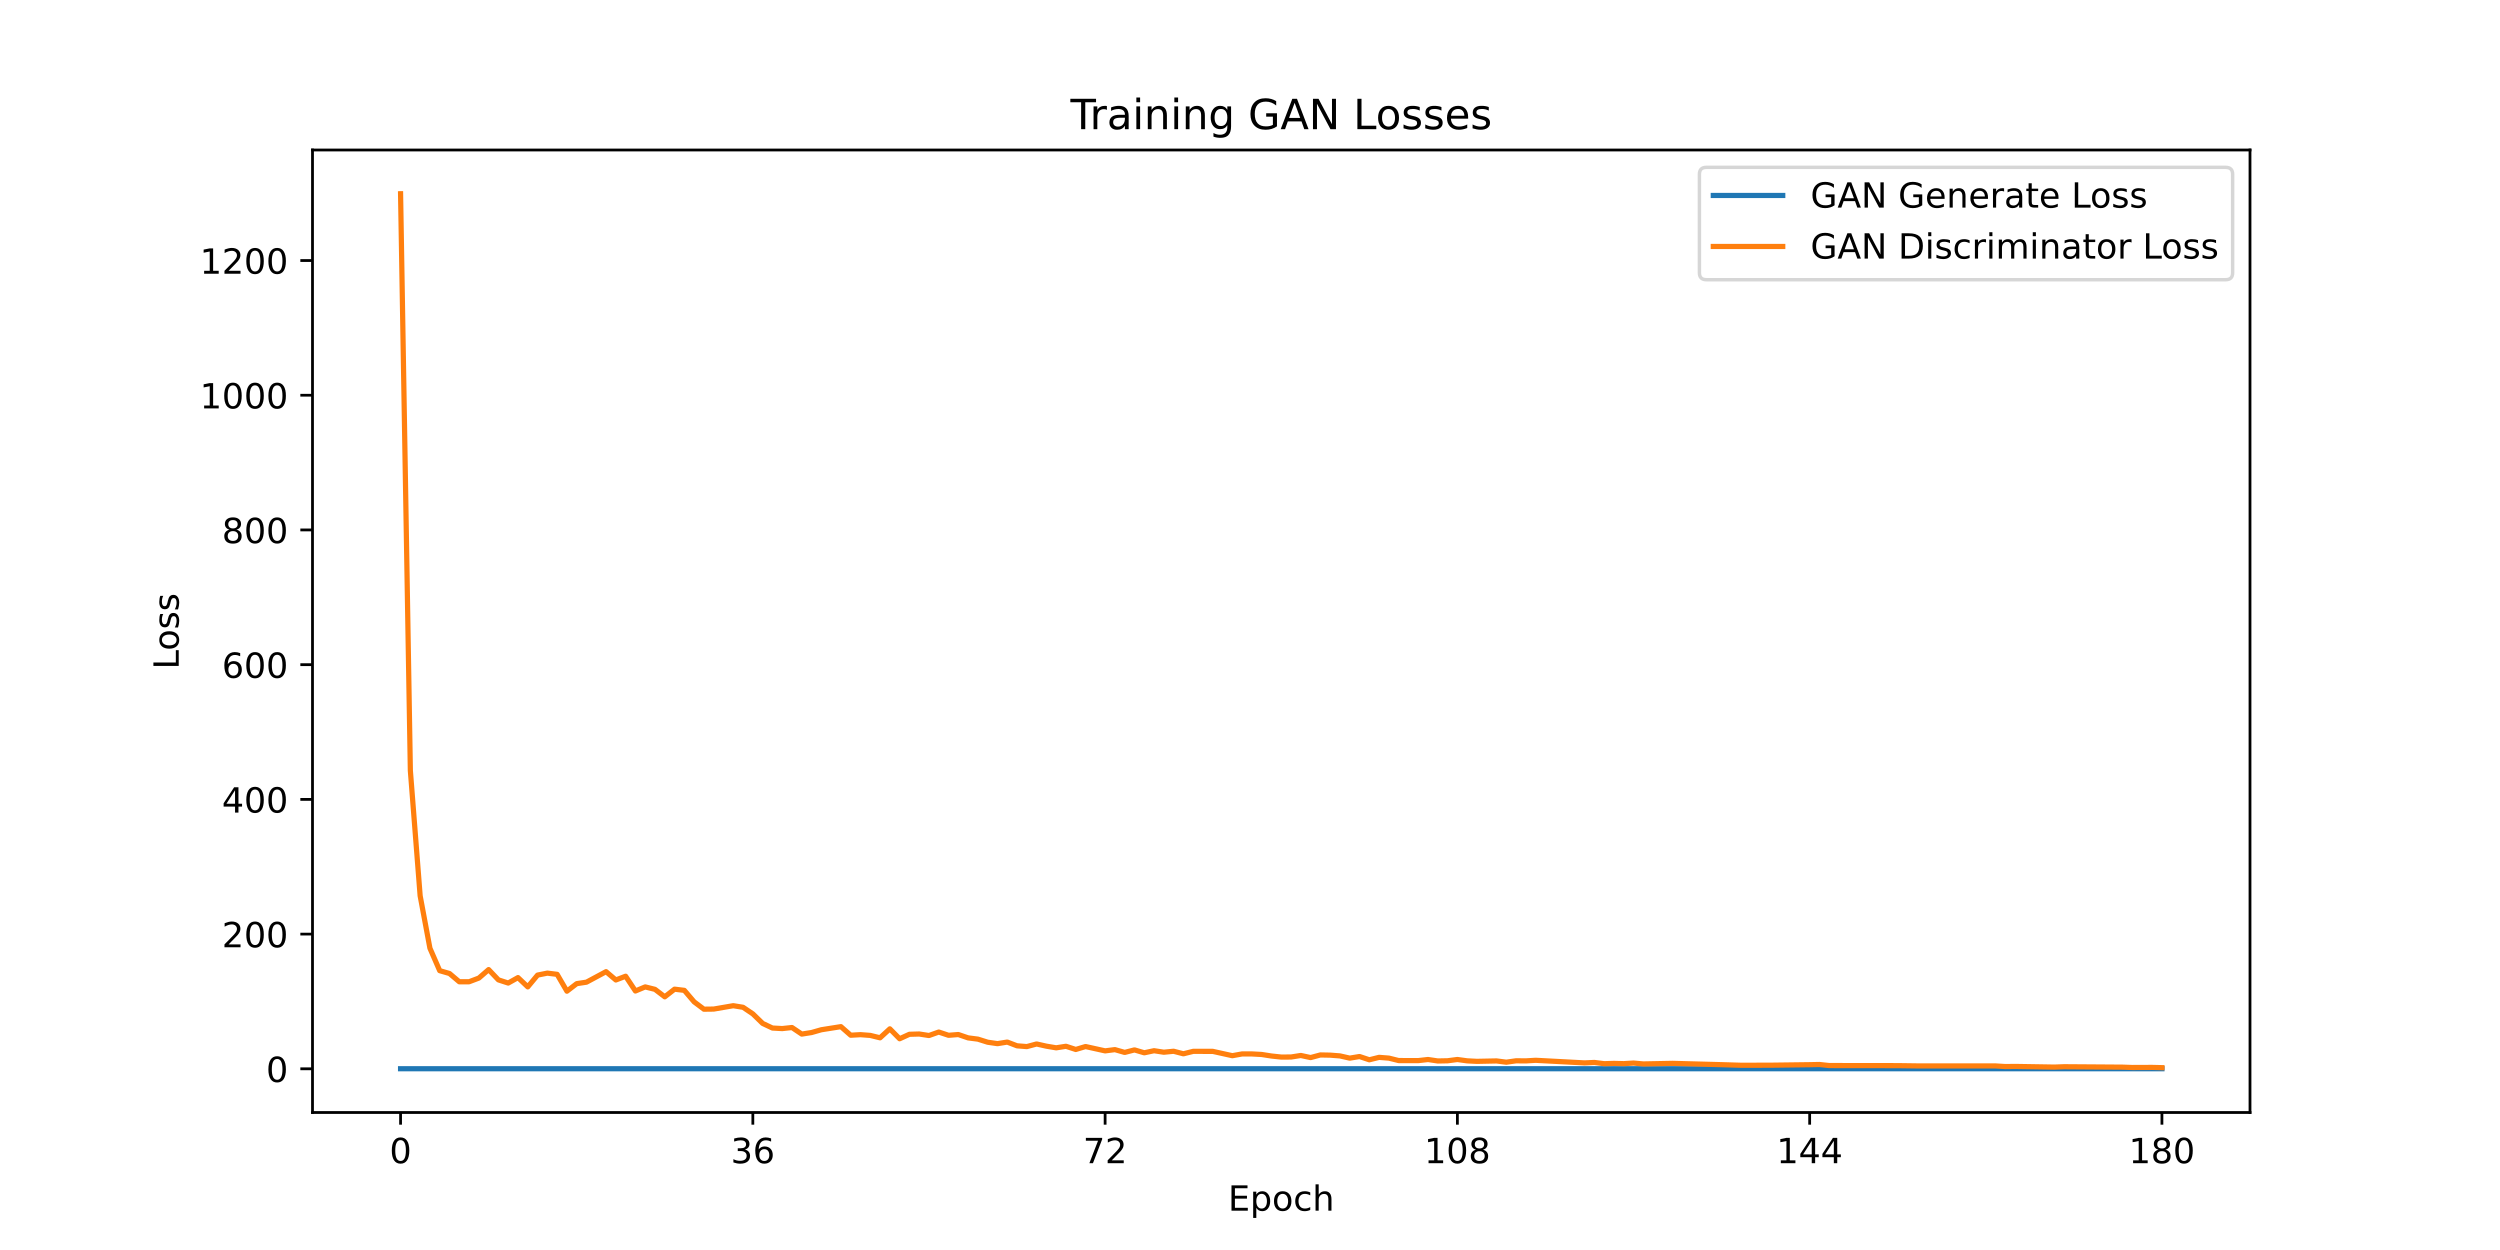
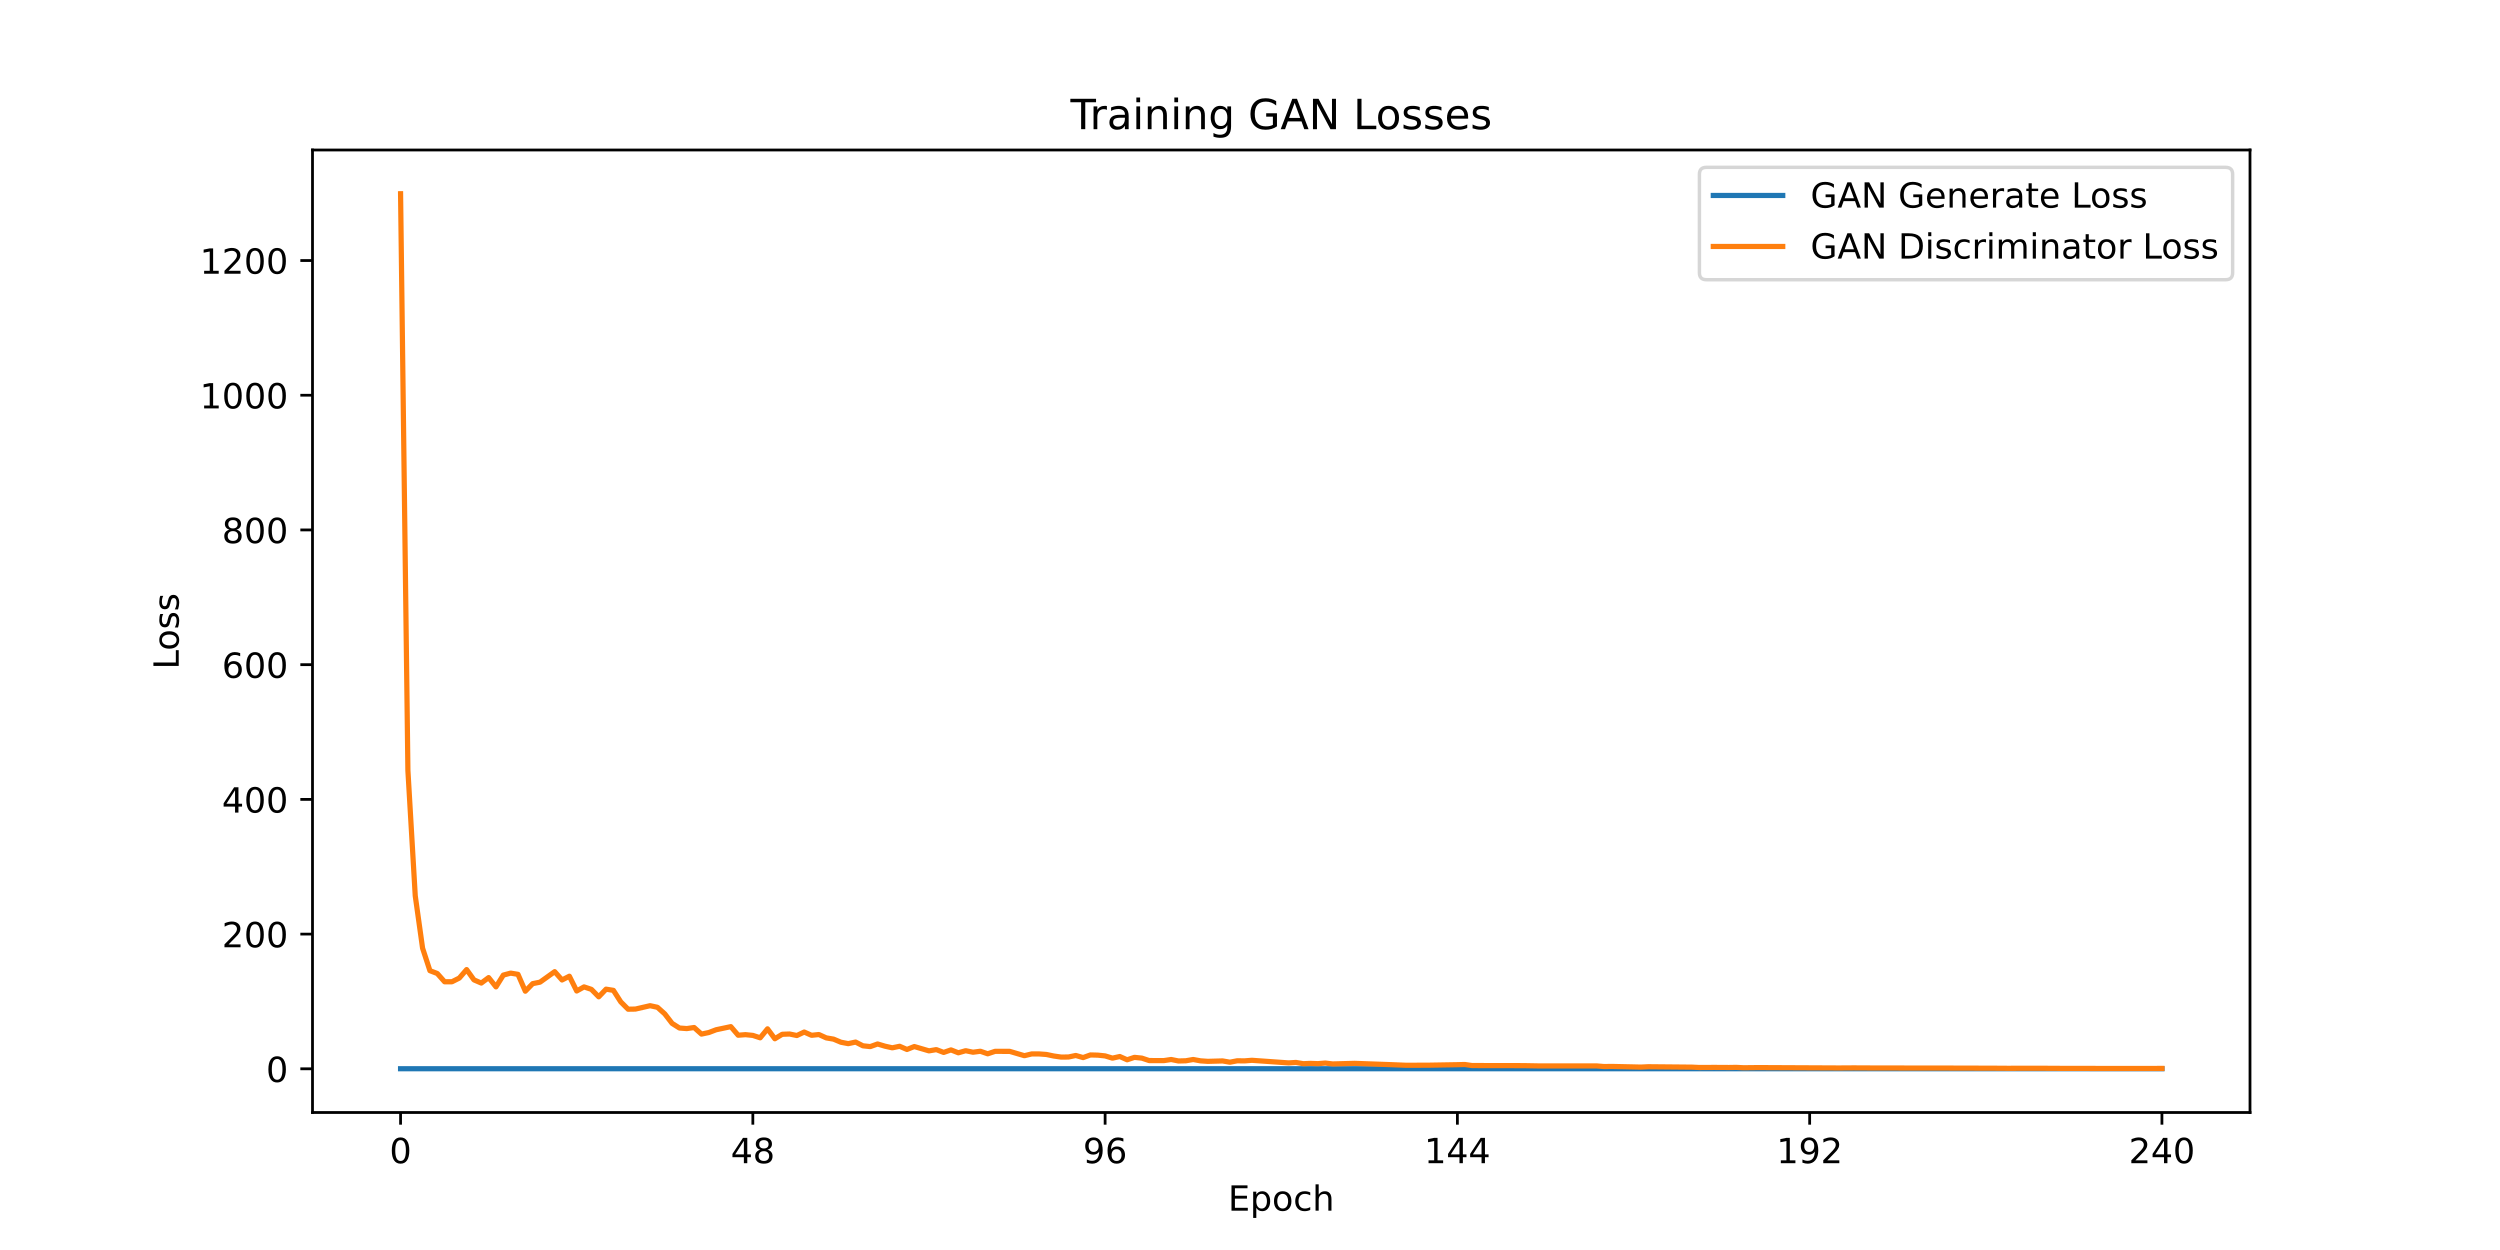
<svg xmlns="http://www.w3.org/2000/svg" xmlns:xlink="http://www.w3.org/1999/xlink" width="720pt" height="360pt" viewBox="0 0 720 360" version="1.1">
  <defs>
    <style type="text/css">*{stroke-linejoin: round; stroke-linecap: butt}</style>
  </defs>
  <g id="figure_1">
    <g id="patch_1">
      <path d="M 0 360  L 720 360  L 720 0  L 0 0  z " style="fill: #ffffff" />
    </g>
    <g id="axes_1">
      <g id="patch_2">
        <path d="M 90 320.4  L 648 320.4  L 648 43.2  L 90 43.2  z " style="fill: #ffffff" />
      </g>
      <g id="matplotlib.axis_1">
        <g id="xtick_1">
          <g id="line2d_1">
            <defs>
-               <path id="m69cfbf9538" d="M 0 0  L 0 3.5  " style="stroke: #000000; stroke-width: 0.8" />
-             </defs>
-             <g>
-               <use xlink:href="#m69cfbf9538" x="115.364" y="320.4" style="stroke: #000000; stroke-width: 0.8" />
+               <path id="m364218a66e" d="M 0 0  L 0 3.5  " style="stroke: #000000; stroke-width: 0.8" />
+             </defs>
+             <g>
+               <use xlink:href="#m364218a66e" x="115.364" y="320.4" style="stroke: #000000; stroke-width: 0.8" />
            </g>
          </g>
          <g id="text_1">
            <g transform="translate(112.1824 334.9984) scale(0.1 -0.1)">
              <defs>
                <path id="DejaVuSans-30" d="M 2034 4250  Q 1547 4250 1301 3770  Q 1056 3291 1056 2328  Q 1056 1369 1301 889  Q 1547 409 2034 409  Q 2525 409 2770 889  Q 3016 1369 3016 2328  Q 3016 3291 2770 3770  Q 2525 4250 2034 4250  z M 2034 4750  Q 2819 4750 3233 4129  Q 3647 3509 3647 2328  Q 3647 1150 3233 529  Q 2819 -91 2034 -91  Q 1250 -91 836 529  Q 422 1150 422 2328  Q 422 3509 836 4129  Q 1250 4750 2034 4750  z " transform="scale(0.015625)" />
              </defs>
              <use xlink:href="#DejaVuSans-30" />
            </g>
          </g>
        </g>
        <g id="xtick_2">
          <g id="line2d_2">
            <g>
-               <use xlink:href="#m69cfbf9538" x="216.818" y="320.4" style="stroke: #000000; stroke-width: 0.8" />
+               <use xlink:href="#m364218a66e" x="216.818" y="320.4" style="stroke: #000000; stroke-width: 0.8" />
            </g>
          </g>
          <g id="text_2">
            <g transform="translate(210.4557 334.9984) scale(0.1 -0.1)">
              <defs>
-                 <path id="DejaVuSans-33" d="M 2597 2516  Q 3050 2419 3304 2112  Q 3559 1806 3559 1356  Q 3559 666 3084 287  Q 2609 -91 1734 -91  Q 1441 -91 1130 -33  Q 819 25 488 141  L 488 750  Q 750 597 1062 519  Q 1375 441 1716 441  Q 2309 441 2620 675  Q 2931 909 2931 1356  Q 2931 1769 2642 2001  Q 2353 2234 1838 2234  L 1294 2234  L 1294 2753  L 1863 2753  Q 2328 2753 2575 2939  Q 2822 3125 2822 3475  Q 2822 3834 2567 4026  Q 2313 4219 1838 4219  Q 1578 4219 1281 4162  Q 984 4106 628 3988  L 628 4550  Q 988 4650 1302 4700  Q 1616 4750 1894 4750  Q 2613 4750 3031 4423  Q 3450 4097 3450 3541  Q 3450 3153 3228 2886  Q 3006 2619 2597 2516  z " transform="scale(0.015625)" />
-                 <path id="DejaVuSans-36" d="M 2113 2584  Q 1688 2584 1439 2293  Q 1191 2003 1191 1497  Q 1191 994 1439 701  Q 1688 409 2113 409  Q 2538 409 2786 701  Q 3034 994 3034 1497  Q 3034 2003 2786 2293  Q 2538 2584 2113 2584  z M 3366 4563  L 3366 3988  Q 3128 4100 2886 4159  Q 2644 4219 2406 4219  Q 1781 4219 1451 3797  Q 1122 3375 1075 2522  Q 1259 2794 1537 2939  Q 1816 3084 2150 3084  Q 2853 3084 3261 2657  Q 3669 2231 3669 1497  Q 3669 778 3244 343  Q 2819 -91 2113 -91  Q 1303 -91 875 529  Q 447 1150 447 2328  Q 447 3434 972 4092  Q 1497 4750 2381 4750  Q 2619 4750 2861 4703  Q 3103 4656 3366 4563  z " transform="scale(0.015625)" />
-               </defs>
-               <use xlink:href="#DejaVuSans-33" />
-               <use xlink:href="#DejaVuSans-36" transform="translate(63.62305 0)" />
+                 <path id="DejaVuSans-34" d="M 2419 4116  L 825 1625  L 2419 1625  L 2419 4116  z M 2253 4666  L 3047 4666  L 3047 1625  L 3713 1625  L 3713 1100  L 3047 1100  L 3047 0  L 2419 0  L 2419 1100  L 313 1100  L 313 1709  L 2253 4666  z " transform="scale(0.015625)" />
+                 <path id="DejaVuSans-38" d="M 2034 2216  Q 1584 2216 1326 1975  Q 1069 1734 1069 1313  Q 1069 891 1326 650  Q 1584 409 2034 409  Q 2484 409 2743 651  Q 3003 894 3003 1313  Q 3003 1734 2745 1975  Q 2488 2216 2034 2216  z M 1403 2484  Q 997 2584 770 2862  Q 544 3141 544 3541  Q 544 4100 942 4425  Q 1341 4750 2034 4750  Q 2731 4750 3128 4425  Q 3525 4100 3525 3541  Q 3525 3141 3298 2862  Q 3072 2584 2669 2484  Q 3125 2378 3379 2068  Q 3634 1759 3634 1313  Q 3634 634 3220 271  Q 2806 -91 2034 -91  Q 1263 -91 848 271  Q 434 634 434 1313  Q 434 1759 690 2068  Q 947 2378 1403 2484  z M 1172 3481  Q 1172 3119 1398 2916  Q 1625 2713 2034 2713  Q 2441 2713 2670 2916  Q 2900 3119 2900 3481  Q 2900 3844 2670 4047  Q 2441 4250 2034 4250  Q 1625 4250 1398 4047  Q 1172 3844 1172 3481  z " transform="scale(0.015625)" />
+               </defs>
+               <use xlink:href="#DejaVuSans-34" />
+               <use xlink:href="#DejaVuSans-38" transform="translate(63.62305 0)" />
            </g>
          </g>
        </g>
        <g id="xtick_3">
          <g id="line2d_3">
            <g>
-               <use xlink:href="#m69cfbf9538" x="318.273" y="320.4" style="stroke: #000000; stroke-width: 0.8" />
+               <use xlink:href="#m364218a66e" x="318.273" y="320.4" style="stroke: #000000; stroke-width: 0.8" />
            </g>
          </g>
          <g id="text_3">
            <g transform="translate(311.9102 334.9984) scale(0.1 -0.1)">
              <defs>
-                 <path id="DejaVuSans-37" d="M 525 4666  L 3525 4666  L 3525 4397  L 1831 0  L 1172 0  L 2766 4134  L 525 4134  L 525 4666  z " transform="scale(0.015625)" />
-                 <path id="DejaVuSans-32" d="M 1228 531  L 3431 531  L 3431 0  L 469 0  L 469 531  Q 828 903 1448 1529  Q 2069 2156 2228 2338  Q 2531 2678 2651 2914  Q 2772 3150 2772 3378  Q 2772 3750 2511 3984  Q 2250 4219 1831 4219  Q 1534 4219 1204 4116  Q 875 4013 500 3803  L 500 4441  Q 881 4594 1212 4672  Q 1544 4750 1819 4750  Q 2544 4750 2975 4387  Q 3406 4025 3406 3419  Q 3406 3131 3298 2873  Q 3191 2616 2906 2266  Q 2828 2175 2409 1742  Q 1991 1309 1228 531  z " transform="scale(0.015625)" />
-               </defs>
-               <use xlink:href="#DejaVuSans-37" />
-               <use xlink:href="#DejaVuSans-32" transform="translate(63.62305 0)" />
+                 <path id="DejaVuSans-39" d="M 703 97  L 703 672  Q 941 559 1184 500  Q 1428 441 1663 441  Q 2288 441 2617 861  Q 2947 1281 2994 2138  Q 2813 1869 2534 1725  Q 2256 1581 1919 1581  Q 1219 1581 811 2004  Q 403 2428 403 3163  Q 403 3881 828 4315  Q 1253 4750 1959 4750  Q 2769 4750 3195 4129  Q 3622 3509 3622 2328  Q 3622 1225 3098 567  Q 2575 -91 1691 -91  Q 1453 -91 1209 -44  Q 966 3 703 97  z M 1959 2075  Q 2384 2075 2632 2365  Q 2881 2656 2881 3163  Q 2881 3666 2632 3958  Q 2384 4250 1959 4250  Q 1534 4250 1286 3958  Q 1038 3666 1038 3163  Q 1038 2656 1286 2365  Q 1534 2075 1959 2075  z " transform="scale(0.015625)" />
+                 <path id="DejaVuSans-36" d="M 2113 2584  Q 1688 2584 1439 2293  Q 1191 2003 1191 1497  Q 1191 994 1439 701  Q 1688 409 2113 409  Q 2538 409 2786 701  Q 3034 994 3034 1497  Q 3034 2003 2786 2293  Q 2538 2584 2113 2584  z M 3366 4563  L 3366 3988  Q 3128 4100 2886 4159  Q 2644 4219 2406 4219  Q 1781 4219 1451 3797  Q 1122 3375 1075 2522  Q 1259 2794 1537 2939  Q 1816 3084 2150 3084  Q 2853 3084 3261 2657  Q 3669 2231 3669 1497  Q 3669 778 3244 343  Q 2819 -91 2113 -91  Q 1303 -91 875 529  Q 447 1150 447 2328  Q 447 3434 972 4092  Q 1497 4750 2381 4750  Q 2619 4750 2861 4703  Q 3103 4656 3366 4563  z " transform="scale(0.015625)" />
+               </defs>
+               <use xlink:href="#DejaVuSans-39" />
+               <use xlink:href="#DejaVuSans-36" transform="translate(63.62305 0)" />
            </g>
          </g>
        </g>
        <g id="xtick_4">
          <g id="line2d_4">
            <g>
-               <use xlink:href="#m69cfbf9538" x="419.727" y="320.4" style="stroke: #000000; stroke-width: 0.8" />
+               <use xlink:href="#m364218a66e" x="419.727" y="320.4" style="stroke: #000000; stroke-width: 0.8" />
            </g>
          </g>
          <g id="text_4">
            <g transform="translate(410.1835 334.9984) scale(0.1 -0.1)">
              <defs>
                <path id="DejaVuSans-31" d="M 794 531  L 1825 531  L 1825 4091  L 703 3866  L 703 4441  L 1819 4666  L 2450 4666  L 2450 531  L 3481 531  L 3481 0  L 794 0  L 794 531  z " transform="scale(0.015625)" />
-                 <path id="DejaVuSans-38" d="M 2034 2216  Q 1584 2216 1326 1975  Q 1069 1734 1069 1313  Q 1069 891 1326 650  Q 1584 409 2034 409  Q 2484 409 2743 651  Q 3003 894 3003 1313  Q 3003 1734 2745 1975  Q 2488 2216 2034 2216  z M 1403 2484  Q 997 2584 770 2862  Q 544 3141 544 3541  Q 544 4100 942 4425  Q 1341 4750 2034 4750  Q 2731 4750 3128 4425  Q 3525 4100 3525 3541  Q 3525 3141 3298 2862  Q 3072 2584 2669 2484  Q 3125 2378 3379 2068  Q 3634 1759 3634 1313  Q 3634 634 3220 271  Q 2806 -91 2034 -91  Q 1263 -91 848 271  Q 434 634 434 1313  Q 434 1759 690 2068  Q 947 2378 1403 2484  z M 1172 3481  Q 1172 3119 1398 2916  Q 1625 2713 2034 2713  Q 2441 2713 2670 2916  Q 2900 3119 2900 3481  Q 2900 3844 2670 4047  Q 2441 4250 2034 4250  Q 1625 4250 1398 4047  Q 1172 3844 1172 3481  z " transform="scale(0.015625)" />
-               </defs>
-               <use xlink:href="#DejaVuSans-31" />
-               <use xlink:href="#DejaVuSans-30" transform="translate(63.62305 0)" />
-               <use xlink:href="#DejaVuSans-38" transform="translate(127.2461 0)" />
-             </g>
-           </g>
-         </g>
-         <g id="xtick_5">
-           <g id="line2d_5">
-             <g>
-               <use xlink:href="#m69cfbf9538" x="521.182" y="320.4" style="stroke: #000000; stroke-width: 0.8" />
-             </g>
-           </g>
-           <g id="text_5">
-             <g transform="translate(511.6381 334.9984) scale(0.1 -0.1)">
-               <defs>
-                 <path id="DejaVuSans-34" d="M 2419 4116  L 825 1625  L 2419 1625  L 2419 4116  z M 2253 4666  L 3047 4666  L 3047 1625  L 3713 1625  L 3713 1100  L 3047 1100  L 3047 0  L 2419 0  L 2419 1100  L 313 1100  L 313 1709  L 2253 4666  z " transform="scale(0.015625)" />
              </defs>
              <use xlink:href="#DejaVuSans-31" />
              <use xlink:href="#DejaVuSans-34" transform="translate(63.62305 0)" />
              <use xlink:href="#DejaVuSans-34" transform="translate(127.2461 0)" />
            </g>
          </g>
        </g>
+         <g id="xtick_5">
+           <g id="line2d_5">
+             <g>
+               <use xlink:href="#m364218a66e" x="521.182" y="320.4" style="stroke: #000000; stroke-width: 0.8" />
+             </g>
+           </g>
+           <g id="text_5">
+             <g transform="translate(511.6381 334.9984) scale(0.1 -0.1)">
+               <defs>
+                 <path id="DejaVuSans-32" d="M 1228 531  L 3431 531  L 3431 0  L 469 0  L 469 531  Q 828 903 1448 1529  Q 2069 2156 2228 2338  Q 2531 2678 2651 2914  Q 2772 3150 2772 3378  Q 2772 3750 2511 3984  Q 2250 4219 1831 4219  Q 1534 4219 1204 4116  Q 875 4013 500 3803  L 500 4441  Q 881 4594 1212 4672  Q 1544 4750 1819 4750  Q 2544 4750 2975 4387  Q 3406 4025 3406 3419  Q 3406 3131 3298 2873  Q 3191 2616 2906 2266  Q 2828 2175 2409 1742  Q 1991 1309 1228 531  z " transform="scale(0.015625)" />
+               </defs>
+               <use xlink:href="#DejaVuSans-31" />
+               <use xlink:href="#DejaVuSans-39" transform="translate(63.62305 0)" />
+               <use xlink:href="#DejaVuSans-32" transform="translate(127.2461 0)" />
+             </g>
+           </g>
+         </g>
        <g id="xtick_6">
          <g id="line2d_6">
            <g>
-               <use xlink:href="#m69cfbf9538" x="622.636" y="320.4" style="stroke: #000000; stroke-width: 0.8" />
+               <use xlink:href="#m364218a66e" x="622.636" y="320.4" style="stroke: #000000; stroke-width: 0.8" />
            </g>
          </g>
          <g id="text_6">
            <g transform="translate(613.0926 334.9984) scale(0.1 -0.1)">
-               <use xlink:href="#DejaVuSans-31" />
-               <use xlink:href="#DejaVuSans-38" transform="translate(63.62305 0)" />
+               <use xlink:href="#DejaVuSans-32" />
+               <use xlink:href="#DejaVuSans-34" transform="translate(63.62305 0)" />
              <use xlink:href="#DejaVuSans-30" transform="translate(127.2461 0)" />
            </g>
          </g>
        </g>
        <g id="text_7">
          <g transform="translate(353.6891 348.6766) scale(0.1 -0.1)">
            <defs>
              <path id="DejaVuSans-45" d="M 628 4666  L 3578 4666  L 3578 4134  L 1259 4134  L 1259 2753  L 3481 2753  L 3481 2222  L 1259 2222  L 1259 531  L 3634 531  L 3634 0  L 628 0  L 628 4666  z " transform="scale(0.015625)" />
              <path id="DejaVuSans-70" d="M 1159 525  L 1159 -1331  L 581 -1331  L 581 3500  L 1159 3500  L 1159 2969  Q 1341 3281 1617 3432  Q 1894 3584 2278 3584  Q 2916 3584 3314 3078  Q 3713 2572 3713 1747  Q 3713 922 3314 415  Q 2916 -91 2278 -91  Q 1894 -91 1617 61  Q 1341 213 1159 525  z M 3116 1747  Q 3116 2381 2855 2742  Q 2594 3103 2138 3103  Q 1681 3103 1420 2742  Q 1159 2381 1159 1747  Q 1159 1113 1420 752  Q 1681 391 2138 391  Q 2594 391 2855 752  Q 3116 1113 3116 1747  z " transform="scale(0.015625)" />
              <path id="DejaVuSans-6f" d="M 1959 3097  Q 1497 3097 1228 2736  Q 959 2375 959 1747  Q 959 1119 1226 758  Q 1494 397 1959 397  Q 2419 397 2687 759  Q 2956 1122 2956 1747  Q 2956 2369 2687 2733  Q 2419 3097 1959 3097  z M 1959 3584  Q 2709 3584 3137 3096  Q 3566 2609 3566 1747  Q 3566 888 3137 398  Q 2709 -91 1959 -91  Q 1206 -91 779 398  Q 353 888 353 1747  Q 353 2609 779 3096  Q 1206 3584 1959 3584  z " transform="scale(0.015625)" />
              <path id="DejaVuSans-63" d="M 3122 3366  L 3122 2828  Q 2878 2963 2633 3030  Q 2388 3097 2138 3097  Q 1578 3097 1268 2742  Q 959 2388 959 1747  Q 959 1106 1268 751  Q 1578 397 2138 397  Q 2388 397 2633 464  Q 2878 531 3122 666  L 3122 134  Q 2881 22 2623 -34  Q 2366 -91 2075 -91  Q 1284 -91 818 406  Q 353 903 353 1747  Q 353 2603 823 3093  Q 1294 3584 2113 3584  Q 2378 3584 2631 3529  Q 2884 3475 3122 3366  z " transform="scale(0.015625)" />
              <path id="DejaVuSans-68" d="M 3513 2113  L 3513 0  L 2938 0  L 2938 2094  Q 2938 2591 2744 2837  Q 2550 3084 2163 3084  Q 1697 3084 1428 2787  Q 1159 2491 1159 1978  L 1159 0  L 581 0  L 581 4863  L 1159 4863  L 1159 2956  Q 1366 3272 1645 3428  Q 1925 3584 2291 3584  Q 2894 3584 3203 3211  Q 3513 2838 3513 2113  z " transform="scale(0.015625)" />
            </defs>
            <use xlink:href="#DejaVuSans-45" />
            <use xlink:href="#DejaVuSans-70" transform="translate(63.18359 0)" />
            <use xlink:href="#DejaVuSans-6f" transform="translate(126.6602 0)" />
            <use xlink:href="#DejaVuSans-63" transform="translate(187.8418 0)" />
            <use xlink:href="#DejaVuSans-68" transform="translate(242.8223 0)" />
          </g>
        </g>
      </g>
      <g id="matplotlib.axis_2">
        <g id="ytick_1">
          <g id="line2d_7">
            <defs>
-               <path id="m2fcbbd1428" d="M 0 0  L -3.5 0  " style="stroke: #000000; stroke-width: 0.8" />
-             </defs>
-             <g>
-               <use xlink:href="#m2fcbbd1428" x="90" y="307.819" style="stroke: #000000; stroke-width: 0.8" />
+               <path id="m7cc1b7113b" d="M 0 0  L -3.5 0  " style="stroke: #000000; stroke-width: 0.8" />
+             </defs>
+             <g>
+               <use xlink:href="#m7cc1b7113b" x="90" y="307.818" style="stroke: #000000; stroke-width: 0.8" />
            </g>
          </g>
          <g id="text_8">
-             <g transform="translate(76.6375 311.6183) scale(0.1 -0.1)">
+             <g transform="translate(76.6375 311.6177) scale(0.1 -0.1)">
              <use xlink:href="#DejaVuSans-30" />
            </g>
          </g>
        </g>
        <g id="ytick_2">
          <g id="line2d_8">
            <g>
-               <use xlink:href="#m2fcbbd1428" x="90" y="269.02" style="stroke: #000000; stroke-width: 0.8" />
+               <use xlink:href="#m7cc1b7113b" x="90" y="269.02" style="stroke: #000000; stroke-width: 0.8" />
            </g>
          </g>
          <g id="text_9">
-             <g transform="translate(63.9125 272.8196) scale(0.1 -0.1)">
+             <g transform="translate(63.9125 272.8191) scale(0.1 -0.1)">
              <use xlink:href="#DejaVuSans-32" />
              <use xlink:href="#DejaVuSans-30" transform="translate(63.62305 0)" />
              <use xlink:href="#DejaVuSans-30" transform="translate(127.2461 0)" />
            </g>
          </g>
        </g>
        <g id="ytick_3">
          <g id="line2d_9">
            <g>
-               <use xlink:href="#m2fcbbd1428" x="90" y="230.222" style="stroke: #000000; stroke-width: 0.8" />
+               <use xlink:href="#m7cc1b7113b" x="90" y="230.221" style="stroke: #000000; stroke-width: 0.8" />
            </g>
          </g>
          <g id="text_10">
-             <g transform="translate(63.9125 234.021) scale(0.1 -0.1)">
+             <g transform="translate(63.9125 234.0205) scale(0.1 -0.1)">
              <use xlink:href="#DejaVuSans-34" />
              <use xlink:href="#DejaVuSans-30" transform="translate(63.62305 0)" />
              <use xlink:href="#DejaVuSans-30" transform="translate(127.2461 0)" />
            </g>
          </g>
        </g>
        <g id="ytick_4">
          <g id="line2d_10">
            <g>
-               <use xlink:href="#m2fcbbd1428" x="90" y="191.423" style="stroke: #000000; stroke-width: 0.8" />
+               <use xlink:href="#m7cc1b7113b" x="90" y="191.423" style="stroke: #000000; stroke-width: 0.8" />
            </g>
          </g>
          <g id="text_11">
-             <g transform="translate(63.9125 195.2223) scale(0.1 -0.1)">
+             <g transform="translate(63.9125 195.2219) scale(0.1 -0.1)">
              <use xlink:href="#DejaVuSans-36" />
              <use xlink:href="#DejaVuSans-30" transform="translate(63.62305 0)" />
              <use xlink:href="#DejaVuSans-30" transform="translate(127.2461 0)" />
            </g>
          </g>
        </g>
        <g id="ytick_5">
          <g id="line2d_11">
            <g>
-               <use xlink:href="#m2fcbbd1428" x="90" y="152.624" style="stroke: #000000; stroke-width: 0.8" />
+               <use xlink:href="#m7cc1b7113b" x="90" y="152.624" style="stroke: #000000; stroke-width: 0.8" />
            </g>
          </g>
          <g id="text_12">
-             <g transform="translate(63.9125 156.4236) scale(0.1 -0.1)">
+             <g transform="translate(63.9125 156.4233) scale(0.1 -0.1)">
              <use xlink:href="#DejaVuSans-38" />
              <use xlink:href="#DejaVuSans-30" transform="translate(63.62305 0)" />
              <use xlink:href="#DejaVuSans-30" transform="translate(127.2461 0)" />
            </g>
          </g>
        </g>
        <g id="ytick_6">
          <g id="line2d_12">
            <g>
-               <use xlink:href="#m2fcbbd1428" x="90" y="113.826" style="stroke: #000000; stroke-width: 0.8" />
+               <use xlink:href="#m7cc1b7113b" x="90" y="113.826" style="stroke: #000000; stroke-width: 0.8" />
            </g>
          </g>
          <g id="text_13">
-             <g transform="translate(57.55 117.6249) scale(0.1 -0.1)">
+             <g transform="translate(57.55 117.6248) scale(0.1 -0.1)">
              <use xlink:href="#DejaVuSans-31" />
              <use xlink:href="#DejaVuSans-30" transform="translate(63.62305 0)" />
              <use xlink:href="#DejaVuSans-30" transform="translate(127.2461 0)" />
              <use xlink:href="#DejaVuSans-30" transform="translate(190.8691 0)" />
            </g>
          </g>
        </g>
        <g id="ytick_7">
          <g id="line2d_13">
            <g>
-               <use xlink:href="#m2fcbbd1428" x="90" y="75.027" style="stroke: #000000; stroke-width: 0.8" />
+               <use xlink:href="#m7cc1b7113b" x="90" y="75.027" style="stroke: #000000; stroke-width: 0.8" />
            </g>
          </g>
          <g id="text_14">
-             <g transform="translate(57.55 78.82621) scale(0.1 -0.1)">
+             <g transform="translate(57.55 78.82616) scale(0.1 -0.1)">
              <use xlink:href="#DejaVuSans-31" />
              <use xlink:href="#DejaVuSans-32" transform="translate(63.62305 0)" />
              <use xlink:href="#DejaVuSans-30" transform="translate(127.2461 0)" />
              <use xlink:href="#DejaVuSans-30" transform="translate(190.8691 0)" />
            </g>
          </g>
        </g>
        <g id="text_15">
          <g transform="translate(51.47031 192.7672) rotate(-90) scale(0.1 -0.1)">
            <defs>
              <path id="DejaVuSans-4c" d="M 628 4666  L 1259 4666  L 1259 531  L 3531 531  L 3531 0  L 628 0  L 628 4666  z " transform="scale(0.015625)" />
              <path id="DejaVuSans-73" d="M 2834 3397  L 2834 2853  Q 2591 2978 2328 3040  Q 2066 3103 1784 3103  Q 1356 3103 1142 2972  Q 928 2841 928 2578  Q 928 2378 1081 2264  Q 1234 2150 1697 2047  L 1894 2003  Q 2506 1872 2764 1633  Q 3022 1394 3022 966  Q 3022 478 2636 193  Q 2250 -91 1575 -91  Q 1294 -91 989 -36  Q 684 19 347 128  L 347 722  Q 666 556 975 473  Q 1284 391 1588 391  Q 1994 391 2212 530  Q 2431 669 2431 922  Q 2431 1156 2273 1281  Q 2116 1406 1581 1522  L 1381 1569  Q 847 1681 609 1914  Q 372 2147 372 2553  Q 372 3047 722 3315  Q 1072 3584 1716 3584  Q 2034 3584 2315 3537  Q 2597 3491 2834 3397  z " transform="scale(0.015625)" />
            </defs>
            <use xlink:href="#DejaVuSans-4c" />
            <use xlink:href="#DejaVuSans-6f" transform="translate(53.96289 0)" />
            <use xlink:href="#DejaVuSans-73" transform="translate(115.1445 0)" />
            <use xlink:href="#DejaVuSans-73" transform="translate(167.2441 0)" />
          </g>
        </g>
      </g>
      <g id="line2d_14">
-         <path d="M 115.364 307.789  L 552.182 307.799  L 622.636 307.8  L 622.636 307.8  " clip-path="url(#p07da922742)" style="fill: none; stroke: #1f77b4; stroke-width: 1.5; stroke-linecap: square" />
+         <path d="M 115.364 307.788  L 442.977 307.799  L 622.636 307.8  L 622.636 307.8  " clip-path="url(#p8f4761b2f6)" style="fill: none; stroke: #1f77b4; stroke-width: 1.5; stroke-linecap: square" />
      </g>
      <g id="line2d_15">
-         <path d="M 115.364 55.8  L 118.182 221.928  L 121 257.988  L 123.818 273.084  L 126.636 279.556  L 129.455 280.366  L 132.273 282.749  L 135.091 282.748  L 137.909 281.686  L 140.727 279.243  L 143.545 282.206  L 146.364 283.119  L 149.182 281.546  L 152 284.219  L 154.818 280.827  L 157.636 280.26  L 160.455 280.612  L 163.273 285.462  L 166.091 283.291  L 168.909 282.864  L 174.545 279.837  L 177.364 282.231  L 180.182 281.153  L 183 285.405  L 185.818 284.228  L 188.636 284.933  L 191.455 287.082  L 194.273 284.881  L 197.091 285.225  L 199.909 288.532  L 202.727 290.649  L 205.545 290.612  L 211.182 289.642  L 214 290.099  L 216.818 291.997  L 219.636 294.739  L 222.455 296.074  L 225.273 296.23  L 228.091 295.927  L 230.909 297.817  L 233.727 297.371  L 236.545 296.567  L 242.182 295.674  L 245 298.144  L 247.818 297.984  L 250.636 298.198  L 253.455 298.889  L 256.273 296.307  L 259.091 299.161  L 261.909 297.876  L 264.727 297.794  L 267.545 298.23  L 270.364 297.228  L 273.182 298.167  L 276 297.945  L 278.818 298.909  L 281.636 299.272  L 284.455 300.161  L 287.273 300.57  L 290.091 300.116  L 292.909 301.195  L 295.727 301.418  L 298.545 300.666  L 301.364 301.3  L 304.182 301.772  L 307 301.33  L 309.818 302.247  L 312.636 301.406  L 318.273 302.651  L 321.091 302.29  L 323.909 303.099  L 326.727 302.373  L 329.545 303.205  L 332.364 302.606  L 335.182 303.04  L 338 302.761  L 340.818 303.493  L 343.636 302.79  L 349.273 302.794  L 354.909 304.04  L 357.727 303.534  L 360.545 303.535  L 363.364 303.69  L 366.182 304.132  L 369 304.435  L 371.818 304.42  L 374.636 303.976  L 377.455 304.584  L 380.273 303.827  L 383.091 303.883  L 385.909 304.102  L 388.727 304.745  L 391.545 304.28  L 394.364 305.218  L 397.182 304.52  L 400 304.74  L 402.818 305.442  L 408.455 305.455  L 411.273 305.139  L 414.091 305.56  L 416.909 305.502  L 419.727 305.136  L 422.545 305.524  L 425.364 305.67  L 431 305.549  L 433.818 305.913  L 436.636 305.511  L 439.455 305.534  L 442.273 305.367  L 456.364 306.117  L 459.182 305.989  L 462 306.345  L 464.818 306.26  L 467.636 306.333  L 470.455 306.162  L 473.273 306.417  L 481.727 306.249  L 495.818 306.628  L 501.455 306.798  L 509.909 306.781  L 521.182 306.633  L 524 306.576  L 526.818 306.88  L 546.545 306.906  L 552.182 306.985  L 574.727 306.992  L 577.545 307.171  L 580.364 307.136  L 588.818 307.276  L 591.636 307.326  L 594.455 307.222  L 611.364 307.344  L 614.182 307.442  L 619.818 307.418  L 622.636 307.484  L 622.636 307.484  " clip-path="url(#p07da922742)" style="fill: none; stroke: #ff7f0e; stroke-width: 1.5; stroke-linecap: square" />
+         <path d="M 115.364 55.8  L 117.477 221.928  L 119.591 257.988  L 121.705 273.084  L 123.818 279.556  L 125.932 280.365  L 128.045 282.748  L 130.159 282.748  L 132.273 281.685  L 134.386 279.242  L 136.5 282.206  L 138.614 283.119  L 140.727 281.546  L 142.841 284.219  L 144.955 280.826  L 147.068 280.26  L 149.182 280.611  L 151.295 285.461  L 153.409 283.291  L 155.523 282.863  L 159.75 279.837  L 161.864 282.231  L 163.977 281.153  L 166.091 285.404  L 168.205 284.228  L 170.318 284.933  L 172.432 287.081  L 174.545 284.88  L 176.659 285.224  L 178.773 288.531  L 180.886 290.648  L 183 290.612  L 187.227 289.641  L 189.341 290.099  L 191.455 291.997  L 193.568 294.738  L 195.682 296.073  L 197.795 296.23  L 199.909 295.926  L 202.023 297.816  L 204.136 297.37  L 206.25 296.567  L 210.477 295.674  L 212.591 298.143  L 214.705 297.983  L 216.818 298.197  L 218.932 298.888  L 221.045 296.307  L 223.159 299.161  L 225.273 297.876  L 227.386 297.794  L 229.5 298.23  L 231.614 297.228  L 233.727 298.167  L 235.841 297.945  L 237.955 298.909  L 240.068 299.272  L 242.182 300.161  L 244.295 300.569  L 246.409 300.115  L 248.523 301.194  L 250.636 301.418  L 252.75 300.665  L 254.864 301.299  L 256.977 301.771  L 259.091 301.329  L 261.205 302.246  L 263.318 301.405  L 267.545 302.65  L 269.659 302.29  L 271.773 303.099  L 273.886 302.372  L 276 303.204  L 278.114 302.606  L 280.227 303.039  L 282.341 302.761  L 284.455 303.493  L 286.568 302.79  L 290.795 302.794  L 295.023 304.04  L 297.136 303.533  L 299.25 303.534  L 301.364 303.689  L 303.477 304.131  L 305.591 304.435  L 307.705 304.42  L 309.818 303.976  L 311.932 304.584  L 314.045 303.827  L 316.159 303.882  L 318.273 304.102  L 320.386 304.744  L 322.5 304.279  L 324.614 305.217  L 326.727 304.519  L 328.841 304.74  L 330.955 305.442  L 335.182 305.454  L 337.295 305.138  L 339.409 305.56  L 341.523 305.502  L 343.636 305.136  L 345.75 305.523  L 347.864 305.669  L 352.091 305.548  L 354.205 305.913  L 356.318 305.51  L 358.432 305.533  L 360.545 305.367  L 371.114 306.117  L 373.227 305.988  L 375.341 306.345  L 377.455 306.26  L 379.568 306.333  L 381.682 306.161  L 383.795 306.416  L 390.136 306.248  L 400.705 306.627  L 404.932 306.798  L 411.273 306.78  L 419.727 306.632  L 421.841 306.576  L 423.955 306.879  L 438.75 306.906  L 442.977 306.984  L 459.886 306.992  L 462 307.17  L 464.114 307.135  L 470.455 307.275  L 472.568 307.325  L 474.682 307.222  L 487.364 307.343  L 489.477 307.441  L 493.705 307.418  L 497.932 307.443  L 500.045 307.407  L 502.159 307.513  L 506.386 307.466  L 529.636 307.581  L 533.864 307.553  L 538.091 307.575  L 550.773 307.6  L 559.227 307.605  L 574.023 307.645  L 578.25 307.674  L 586.705 307.655  L 593.045 307.691  L 605.727 307.714  L 622.636 307.71  L 622.636 307.71  " clip-path="url(#p8f4761b2f6)" style="fill: none; stroke: #ff7f0e; stroke-width: 1.5; stroke-linecap: square" />
      </g>
      <g id="patch_3">
        <path d="M 90 320.4  L 90 43.2  " style="fill: none; stroke: #000000; stroke-width: 0.8; stroke-linejoin: miter; stroke-linecap: square" />
      </g>
      <g id="patch_4">
        <path d="M 648 320.4  L 648 43.2  " style="fill: none; stroke: #000000; stroke-width: 0.8; stroke-linejoin: miter; stroke-linecap: square" />
      </g>
      <g id="patch_5">
        <path d="M 90 320.4  L 648 320.4  " style="fill: none; stroke: #000000; stroke-width: 0.8; stroke-linejoin: miter; stroke-linecap: square" />
      </g>
      <g id="patch_6">
        <path d="M 90 43.2  L 648 43.2  " style="fill: none; stroke: #000000; stroke-width: 0.8; stroke-linejoin: miter; stroke-linecap: square" />
      </g>
      <g id="text_16">
        <g transform="translate(308.295 37.2) scale(0.12 -0.12)">
          <defs>
            <path id="DejaVuSans-54" d="M -19 4666  L 3928 4666  L 3928 4134  L 2272 4134  L 2272 0  L 1638 0  L 1638 4134  L -19 4134  L -19 4666  z " transform="scale(0.015625)" />
            <path id="DejaVuSans-72" d="M 2631 2963  Q 2534 3019 2420 3045  Q 2306 3072 2169 3072  Q 1681 3072 1420 2755  Q 1159 2438 1159 1844  L 1159 0  L 581 0  L 581 3500  L 1159 3500  L 1159 2956  Q 1341 3275 1631 3429  Q 1922 3584 2338 3584  Q 2397 3584 2469 3576  Q 2541 3569 2628 3553  L 2631 2963  z " transform="scale(0.015625)" />
            <path id="DejaVuSans-61" d="M 2194 1759  Q 1497 1759 1228 1600  Q 959 1441 959 1056  Q 959 750 1161 570  Q 1363 391 1709 391  Q 2188 391 2477 730  Q 2766 1069 2766 1631  L 2766 1759  L 2194 1759  z M 3341 1997  L 3341 0  L 2766 0  L 2766 531  Q 2569 213 2275 61  Q 1981 -91 1556 -91  Q 1019 -91 701 211  Q 384 513 384 1019  Q 384 1609 779 1909  Q 1175 2209 1959 2209  L 2766 2209  L 2766 2266  Q 2766 2663 2505 2880  Q 2244 3097 1772 3097  Q 1472 3097 1187 3025  Q 903 2953 641 2809  L 641 3341  Q 956 3463 1253 3523  Q 1550 3584 1831 3584  Q 2591 3584 2966 3190  Q 3341 2797 3341 1997  z " transform="scale(0.015625)" />
            <path id="DejaVuSans-69" d="M 603 3500  L 1178 3500  L 1178 0  L 603 0  L 603 3500  z M 603 4863  L 1178 4863  L 1178 4134  L 603 4134  L 603 4863  z " transform="scale(0.015625)" />
            <path id="DejaVuSans-6e" d="M 3513 2113  L 3513 0  L 2938 0  L 2938 2094  Q 2938 2591 2744 2837  Q 2550 3084 2163 3084  Q 1697 3084 1428 2787  Q 1159 2491 1159 1978  L 1159 0  L 581 0  L 581 3500  L 1159 3500  L 1159 2956  Q 1366 3272 1645 3428  Q 1925 3584 2291 3584  Q 2894 3584 3203 3211  Q 3513 2838 3513 2113  z " transform="scale(0.015625)" />
            <path id="DejaVuSans-67" d="M 2906 1791  Q 2906 2416 2648 2759  Q 2391 3103 1925 3103  Q 1463 3103 1205 2759  Q 947 2416 947 1791  Q 947 1169 1205 825  Q 1463 481 1925 481  Q 2391 481 2648 825  Q 2906 1169 2906 1791  z M 3481 434  Q 3481 -459 3084 -895  Q 2688 -1331 1869 -1331  Q 1566 -1331 1297 -1286  Q 1028 -1241 775 -1147  L 775 -588  Q 1028 -725 1275 -790  Q 1522 -856 1778 -856  Q 2344 -856 2625 -561  Q 2906 -266 2906 331  L 2906 616  Q 2728 306 2450 153  Q 2172 0 1784 0  Q 1141 0 747 490  Q 353 981 353 1791  Q 353 2603 747 3093  Q 1141 3584 1784 3584  Q 2172 3584 2450 3431  Q 2728 3278 2906 2969  L 2906 3500  L 3481 3500  L 3481 434  z " transform="scale(0.015625)" />
            <path id="DejaVuSans-20" transform="scale(0.015625)" />
            <path id="DejaVuSans-47" d="M 3809 666  L 3809 1919  L 2778 1919  L 2778 2438  L 4434 2438  L 4434 434  Q 4069 175 3628 42  Q 3188 -91 2688 -91  Q 1594 -91 976 548  Q 359 1188 359 2328  Q 359 3472 976 4111  Q 1594 4750 2688 4750  Q 3144 4750 3555 4637  Q 3966 4525 4313 4306  L 4313 3634  Q 3963 3931 3569 4081  Q 3175 4231 2741 4231  Q 1884 4231 1454 3753  Q 1025 3275 1025 2328  Q 1025 1384 1454 906  Q 1884 428 2741 428  Q 3075 428 3337 486  Q 3600 544 3809 666  z " transform="scale(0.015625)" />
            <path id="DejaVuSans-41" d="M 2188 4044  L 1331 1722  L 3047 1722  L 2188 4044  z M 1831 4666  L 2547 4666  L 4325 0  L 3669 0  L 3244 1197  L 1141 1197  L 716 0  L 50 0  L 1831 4666  z " transform="scale(0.015625)" />
            <path id="DejaVuSans-4e" d="M 628 4666  L 1478 4666  L 3547 763  L 3547 4666  L 4159 4666  L 4159 0  L 3309 0  L 1241 3903  L 1241 0  L 628 0  L 628 4666  z " transform="scale(0.015625)" />
            <path id="DejaVuSans-65" d="M 3597 1894  L 3597 1613  L 953 1613  Q 991 1019 1311 708  Q 1631 397 2203 397  Q 2534 397 2845 478  Q 3156 559 3463 722  L 3463 178  Q 3153 47 2828 -22  Q 2503 -91 2169 -91  Q 1331 -91 842 396  Q 353 884 353 1716  Q 353 2575 817 3079  Q 1281 3584 2069 3584  Q 2775 3584 3186 3129  Q 3597 2675 3597 1894  z M 3022 2063  Q 3016 2534 2758 2815  Q 2500 3097 2075 3097  Q 1594 3097 1305 2825  Q 1016 2553 972 2059  L 3022 2063  z " transform="scale(0.015625)" />
          </defs>
          <use xlink:href="#DejaVuSans-54" />
          <use xlink:href="#DejaVuSans-72" transform="translate(46.33398 0)" />
          <use xlink:href="#DejaVuSans-61" transform="translate(87.44727 0)" />
          <use xlink:href="#DejaVuSans-69" transform="translate(148.7266 0)" />
          <use xlink:href="#DejaVuSans-6e" transform="translate(176.5098 0)" />
          <use xlink:href="#DejaVuSans-69" transform="translate(239.8887 0)" />
          <use xlink:href="#DejaVuSans-6e" transform="translate(267.6719 0)" />
          <use xlink:href="#DejaVuSans-67" transform="translate(331.0508 0)" />
          <use xlink:href="#DejaVuSans-20" transform="translate(394.5273 0)" />
          <use xlink:href="#DejaVuSans-47" transform="translate(426.3145 0)" />
          <use xlink:href="#DejaVuSans-41" transform="translate(503.8047 0)" />
          <use xlink:href="#DejaVuSans-4e" transform="translate(572.2129 0)" />
          <use xlink:href="#DejaVuSans-20" transform="translate(647.0176 0)" />
          <use xlink:href="#DejaVuSans-4c" transform="translate(678.8047 0)" />
          <use xlink:href="#DejaVuSans-6f" transform="translate(732.7676 0)" />
          <use xlink:href="#DejaVuSans-73" transform="translate(793.9492 0)" />
          <use xlink:href="#DejaVuSans-73" transform="translate(846.0488 0)" />
          <use xlink:href="#DejaVuSans-65" transform="translate(898.1484 0)" />
          <use xlink:href="#DejaVuSans-73" transform="translate(959.6719 0)" />
        </g>
      </g>
      <g id="legend_1">
        <g id="patch_7">
          <path d="M 491.43 80.556  L 641 80.556  Q 643 80.556 643 78.556  L 643 50.2  Q 643 48.2 641 48.2  L 491.43 48.2  Q 489.43 48.2 489.43 50.2  L 489.43 78.556  Q 489.43 80.556 491.43 80.556  z " style="fill: #ffffff; opacity: 0.8; stroke: #cccccc; stroke-linejoin: miter" />
        </g>
        <g id="line2d_16">
          <path d="M 493.43 56.298  L 503.43 56.298  L 513.43 56.298  " style="fill: none; stroke: #1f77b4; stroke-width: 1.5; stroke-linecap: square" />
        </g>
        <g id="text_17">
          <g transform="translate(521.4297 59.79844) scale(0.1 -0.1)">
            <defs>
              <path id="DejaVuSans-74" d="M 1172 4494  L 1172 3500  L 2356 3500  L 2356 3053  L 1172 3053  L 1172 1153  Q 1172 725 1289 603  Q 1406 481 1766 481  L 2356 481  L 2356 0  L 1766 0  Q 1100 0 847 248  Q 594 497 594 1153  L 594 3053  L 172 3053  L 172 3500  L 594 3500  L 594 4494  L 1172 4494  z " transform="scale(0.015625)" />
            </defs>
            <use xlink:href="#DejaVuSans-47" />
            <use xlink:href="#DejaVuSans-41" transform="translate(77.49023 0)" />
            <use xlink:href="#DejaVuSans-4e" transform="translate(145.8984 0)" />
            <use xlink:href="#DejaVuSans-20" transform="translate(220.7031 0)" />
            <use xlink:href="#DejaVuSans-47" transform="translate(252.4902 0)" />
            <use xlink:href="#DejaVuSans-65" transform="translate(329.9805 0)" />
            <use xlink:href="#DejaVuSans-6e" transform="translate(391.5039 0)" />
            <use xlink:href="#DejaVuSans-65" transform="translate(454.8828 0)" />
            <use xlink:href="#DejaVuSans-72" transform="translate(516.4062 0)" />
            <use xlink:href="#DejaVuSans-61" transform="translate(557.5195 0)" />
            <use xlink:href="#DejaVuSans-74" transform="translate(618.7988 0)" />
            <use xlink:href="#DejaVuSans-65" transform="translate(658.0078 0)" />
            <use xlink:href="#DejaVuSans-20" transform="translate(719.5312 0)" />
            <use xlink:href="#DejaVuSans-4c" transform="translate(751.3184 0)" />
            <use xlink:href="#DejaVuSans-6f" transform="translate(805.2812 0)" />
            <use xlink:href="#DejaVuSans-73" transform="translate(866.4629 0)" />
            <use xlink:href="#DejaVuSans-73" transform="translate(918.5625 0)" />
          </g>
        </g>
        <g id="line2d_17">
          <path d="M 493.43 70.977  L 503.43 70.977  L 513.43 70.977  " style="fill: none; stroke: #ff7f0e; stroke-width: 1.5; stroke-linecap: square" />
        </g>
        <g id="text_18">
          <g transform="translate(521.4297 74.47656) scale(0.1 -0.1)">
            <defs>
              <path id="DejaVuSans-44" d="M 1259 4147  L 1259 519  L 2022 519  Q 2988 519 3436 956  Q 3884 1394 3884 2338  Q 3884 3275 3436 3711  Q 2988 4147 2022 4147  L 1259 4147  z M 628 4666  L 1925 4666  Q 3281 4666 3915 4102  Q 4550 3538 4550 2338  Q 4550 1131 3912 565  Q 3275 0 1925 0  L 628 0  L 628 4666  z " transform="scale(0.015625)" />
              <path id="DejaVuSans-6d" d="M 3328 2828  Q 3544 3216 3844 3400  Q 4144 3584 4550 3584  Q 5097 3584 5394 3201  Q 5691 2819 5691 2113  L 5691 0  L 5113 0  L 5113 2094  Q 5113 2597 4934 2840  Q 4756 3084 4391 3084  Q 3944 3084 3684 2787  Q 3425 2491 3425 1978  L 3425 0  L 2847 0  L 2847 2094  Q 2847 2600 2669 2842  Q 2491 3084 2119 3084  Q 1678 3084 1418 2786  Q 1159 2488 1159 1978  L 1159 0  L 581 0  L 581 3500  L 1159 3500  L 1159 2956  Q 1356 3278 1631 3431  Q 1906 3584 2284 3584  Q 2666 3584 2933 3390  Q 3200 3197 3328 2828  z " transform="scale(0.015625)" />
            </defs>
            <use xlink:href="#DejaVuSans-47" />
            <use xlink:href="#DejaVuSans-41" transform="translate(77.49023 0)" />
            <use xlink:href="#DejaVuSans-4e" transform="translate(145.8984 0)" />
            <use xlink:href="#DejaVuSans-20" transform="translate(220.7031 0)" />
            <use xlink:href="#DejaVuSans-44" transform="translate(252.4902 0)" />
            <use xlink:href="#DejaVuSans-69" transform="translate(329.4922 0)" />
            <use xlink:href="#DejaVuSans-73" transform="translate(357.2754 0)" />
            <use xlink:href="#DejaVuSans-63" transform="translate(409.375 0)" />
            <use xlink:href="#DejaVuSans-72" transform="translate(464.3555 0)" />
            <use xlink:href="#DejaVuSans-69" transform="translate(505.4688 0)" />
            <use xlink:href="#DejaVuSans-6d" transform="translate(533.252 0)" />
            <use xlink:href="#DejaVuSans-69" transform="translate(630.6641 0)" />
            <use xlink:href="#DejaVuSans-6e" transform="translate(658.4473 0)" />
            <use xlink:href="#DejaVuSans-61" transform="translate(721.8262 0)" />
            <use xlink:href="#DejaVuSans-74" transform="translate(783.1055 0)" />
            <use xlink:href="#DejaVuSans-6f" transform="translate(822.3145 0)" />
            <use xlink:href="#DejaVuSans-72" transform="translate(883.4961 0)" />
            <use xlink:href="#DejaVuSans-20" transform="translate(924.6094 0)" />
            <use xlink:href="#DejaVuSans-4c" transform="translate(956.3965 0)" />
            <use xlink:href="#DejaVuSans-6f" transform="translate(1010.359 0)" />
            <use xlink:href="#DejaVuSans-73" transform="translate(1071.541 0)" />
            <use xlink:href="#DejaVuSans-73" transform="translate(1123.641 0)" />
          </g>
        </g>
      </g>
    </g>
  </g>
  <defs>
-     <clipPath id="p07da922742">
+     <clipPath id="p8f4761b2f6">
      <rect x="90" y="43.2" width="558" height="277.2" />
    </clipPath>
  </defs>
</svg>
